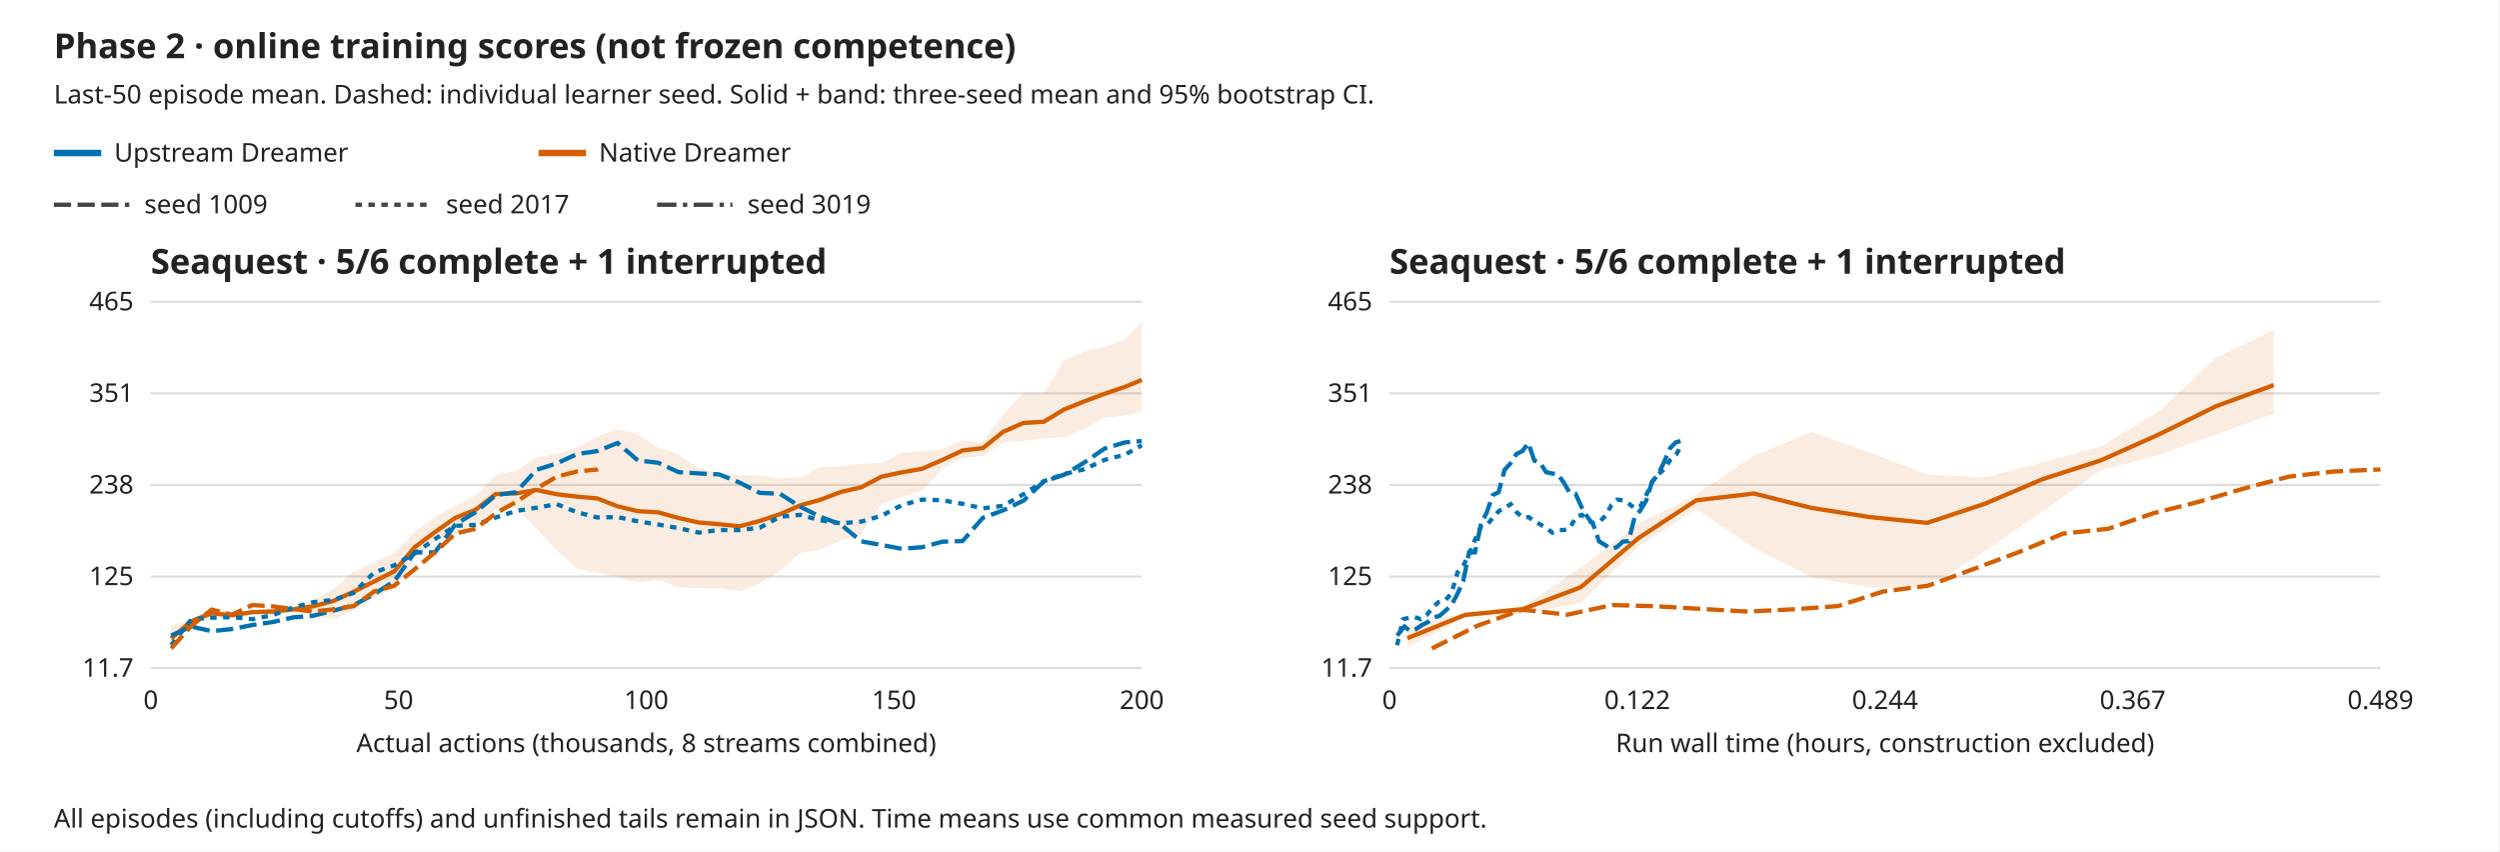
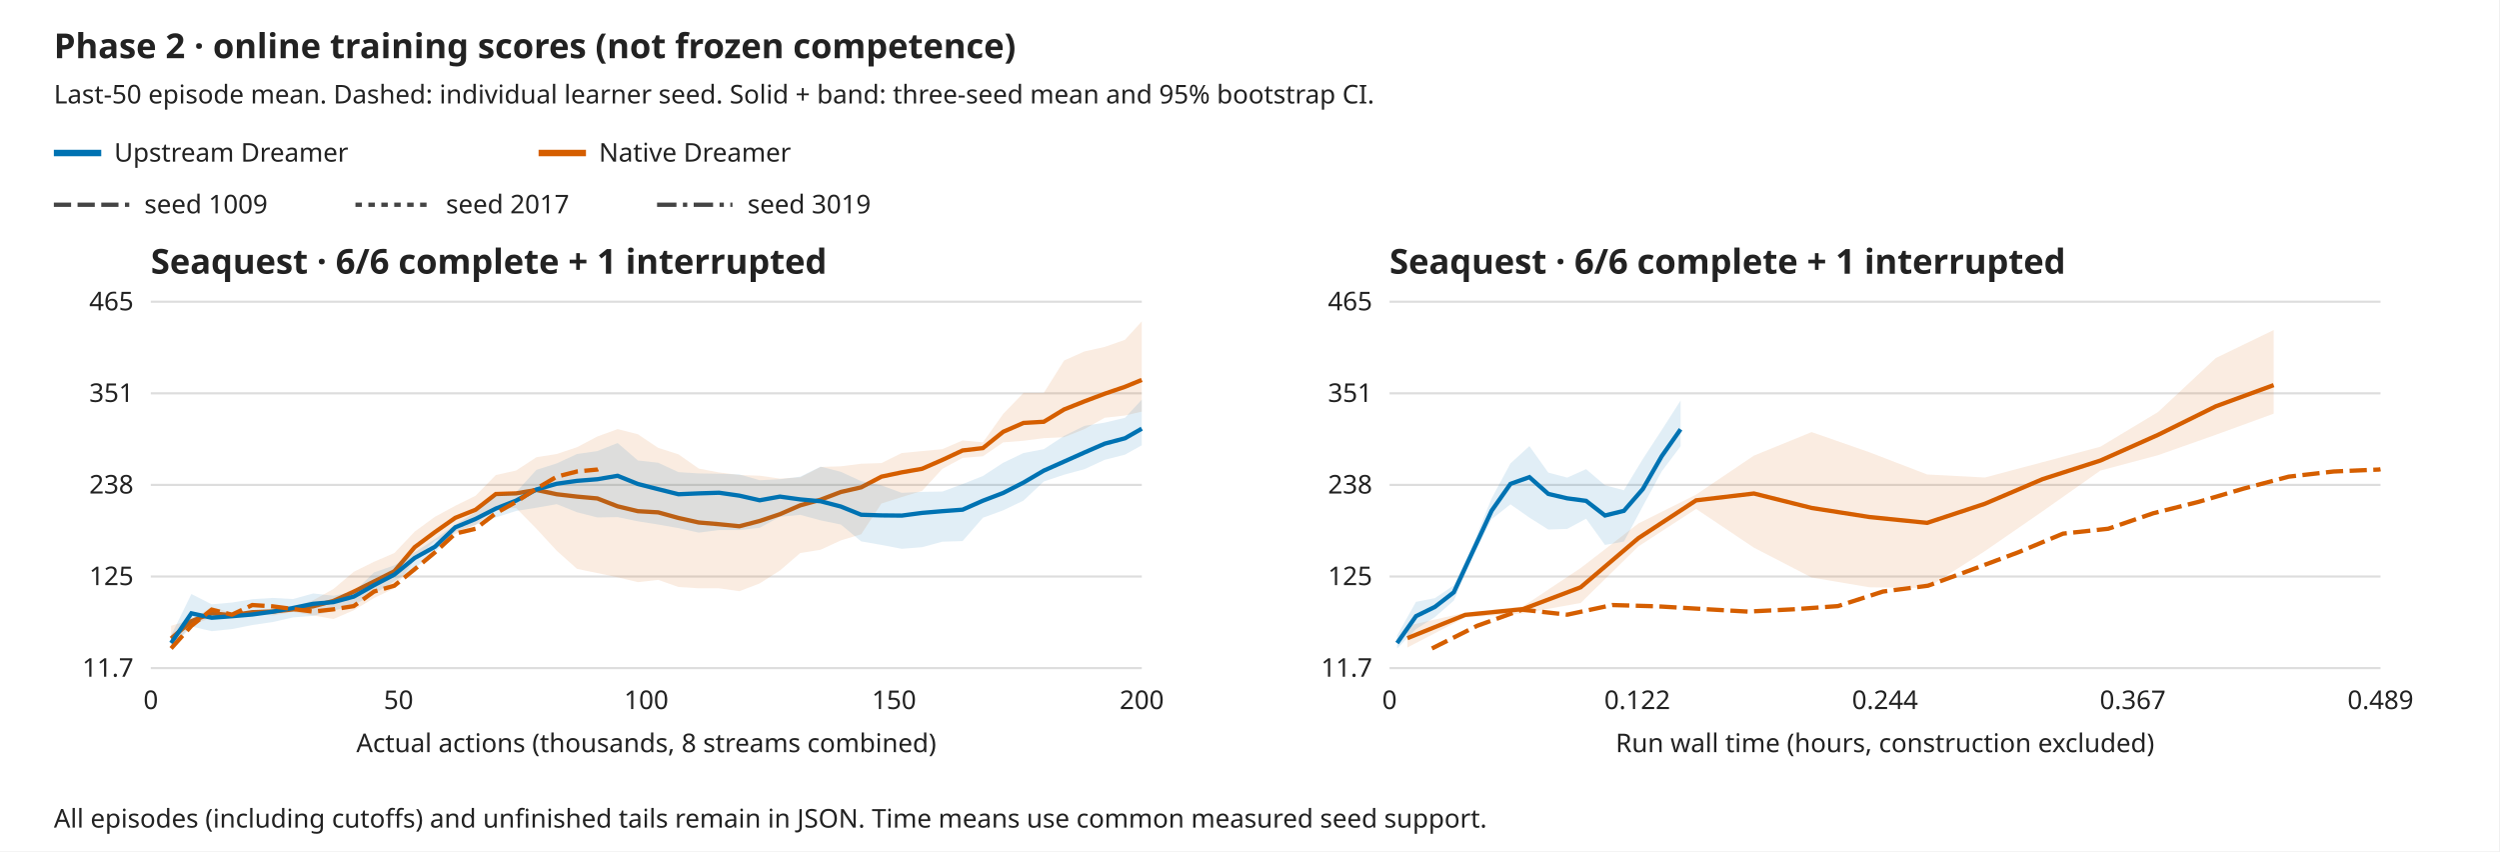
<svg xmlns="http://www.w3.org/2000/svg" aria-labelledby="title description" width="1160" height="395" viewBox="0 0 1160 395" role="img">
  <rect width="1160" height="395" fill="white" />
  <style>text{font-family:sans-serif;font-size:12px;fill:#222} .heading{font-size:16px;font-weight:bold}</style>
  <text x="25" y="27" class="heading">Phase 2 · online training scores (not frozen competence)</text>
  <text x="25" y="48">Last-50 episode mean. Dashed: individual learner seed. Solid + band: three-seed mean and 95% bootstrap CI.</text>
  <line x1="25" x2="47" y1="71" y2="71" stroke="#0072b2" stroke-width="3" />
  <text x="53" y="75">Upstream Dreamer</text>
  <line x1="250" x2="272" y1="71" y2="71" stroke="#d55e00" stroke-width="3" />
  <text x="278" y="75">Native Dreamer</text>
  <line x1="25" x2="60" y1="95" y2="95" stroke="#444" stroke-width="2" stroke-dasharray="8 3" />
  <text x="67" y="99">seed 1009</text>
  <line x1="165" x2="200" y1="95" y2="95" stroke="#444" stroke-width="2" stroke-dasharray="3 3" />
  <text x="207" y="99">seed 2017</text>
  <line x1="305" x2="340" y1="95" y2="95" stroke="#444" stroke-width="2" stroke-dasharray="9 3 2 3" />
  <text x="347" y="99">seed 3019</text>
-   <text x="70" y="127" class="heading">Seaquest · 5/6 complete + 1 interrupted</text>
+   <text x="70" y="127" class="heading">Seaquest · 6/6 complete + 1 interrupted</text>
  <line x1="70" x2="530" y1="310.0" y2="310.0" stroke="#ddd" />
  <text x="62" y="314.0" text-anchor="end">11.7</text>
  <text x="70.0" y="329" text-anchor="middle">0</text>
  <line x1="70" x2="530" y1="267.5" y2="267.5" stroke="#ddd" />
  <text x="62" y="271.5" text-anchor="end">125</text>
  <text x="185.0" y="329" text-anchor="middle">50</text>
  <line x1="70" x2="530" y1="225.0" y2="225.0" stroke="#ddd" />
  <text x="62" y="229.0" text-anchor="end">238</text>
  <text x="300.0" y="329" text-anchor="middle">100</text>
  <line x1="70" x2="530" y1="182.5" y2="182.5" stroke="#ddd" />
  <text x="62" y="186.5" text-anchor="end">351</text>
  <text x="415.0" y="329" text-anchor="middle">150</text>
  <line x1="70" x2="530" y1="140.0" y2="140.0" stroke="#ddd" />
  <text x="62" y="144.0" text-anchor="end">465</text>
  <text x="530.0" y="329" text-anchor="middle">200</text>
  <text x="300.0" y="349" text-anchor="middle">Actual actions (thousands, 8 streams combined)</text>
  <g data-method="learned_cnn" data-seed="aggregate">
    <polygon points="79.42,300.89 88.84,289.63 98.26,286.88 107.68,286.71 117.10,284.58 126.52,285.60 135.95,283.93 145.37,285.58 154.79,287.23 164.21,283.18 173.63,277.47 183.05,272.97 192.47,259.76 201.89,250.75 211.31,247.90 220.73,243.54 230.15,236.03 239.57,235.73 249.00,245.34 258.42,255.55 267.84,263.96 277.26,265.91 286.68,267.86 296.10,270.12 305.52,269.06 314.94,272.37 324.36,272.97 333.78,272.97 343.20,274.32 352.62,270.72 362.04,264.71 371.47,256.60 380.89,255.10 390.31,250.75 399.73,247.90 409.15,233.63 418.57,230.63 427.99,227.78 437.41,217.57 446.83,212.46 456.25,211.71 465.67,205.26 475.09,204.51 484.52,203.31 493.94,202.86 503.36,199.10 512.78,193.85 522.20,192.80 530.00,190.99 530.00,149.11 522.20,157.66 512.78,160.97 503.36,163.07 493.94,167.27 484.52,182.29 475.09,182.29 465.67,192.05 456.25,205.26 446.83,204.36 437.41,208.41 427.99,209.31 418.57,210.21 409.15,214.87 399.73,215.17 390.31,216.37 380.89,216.67 371.47,221.47 362.04,222.07 352.62,220.72 343.20,220.42 333.78,219.22 324.36,217.42 314.94,210.81 305.52,207.81 296.10,201.50 286.68,199.10 277.26,202.55 267.84,207.51 258.42,210.66 249.00,212.16 239.57,218.32 230.15,220.42 220.73,230.03 211.31,234.68 201.89,239.79 192.47,246.69 183.05,256.60 173.63,260.66 164.21,265.31 154.79,273.27 145.37,278.52 135.95,281.77 126.52,282.31 117.10,283.44 107.68,284.38 98.26,281.61 88.84,287.51 79.42,290.38" fill="#d55e00" fill-opacity="0.12" />
    <polyline points="79.42,296.26 88.84,288.21 98.26,284.55 107.68,285.50 117.10,284.06 126.52,283.76 135.95,282.76 145.37,281.33 154.79,278.82 164.21,274.52 173.63,269.82 183.05,265.06 192.47,253.90 201.89,246.89 211.31,240.29 220.73,236.54 230.15,229.23 239.57,228.93 249.00,227.33 258.42,229.33 267.84,230.43 277.26,231.28 286.68,234.93 296.10,237.19 305.52,237.74 314.94,240.34 324.36,242.44 333.78,243.24 343.20,244.19 352.62,241.74 362.04,238.59 371.47,234.48 380.89,231.88 390.31,228.28 399.73,226.13 409.15,221.17 418.57,219.17 427.99,217.52 437.41,213.41 446.83,209.01 456.25,207.91 465.67,200.35 475.09,196.25 484.52,195.70 493.94,189.99 503.36,186.24 512.78,182.69 522.20,179.48 530.00,176.28" fill="none" stroke="#d55e00" stroke-width="2" stroke-dasharray="none" />
  </g>
-   <g data-method="upstream" data-seed="1009">
-     <polyline points="79.42,294.89 88.84,290.73 98.26,292.86 107.68,291.88 117.10,290.01 126.52,288.64 135.95,286.48 145.37,285.73 154.79,283.33 164.21,280.77 173.63,275.67 183.05,269.66 192.47,256.30 201.89,256.30 211.31,243.39 220.73,237.69 230.15,229.73 239.57,228.38 249.00,218.02 258.42,215.02 267.84,210.66 277.26,209.31 286.68,205.56 296.10,213.66 305.52,214.72 314.94,219.07 324.36,219.67 333.78,220.12 343.20,223.87 352.62,228.68 362.04,229.13 371.47,235.13 380.89,239.79 390.31,243.39 399.73,251.20 409.15,252.85 418.57,254.65 427.99,253.90 437.41,251.35 446.83,251.05 456.25,240.24 465.67,236.79 475.09,232.28 484.52,223.42 493.94,220.27 503.36,214.57 512.78,208.11 522.20,205.26 530.00,204.66" fill="none" stroke="#0072b2" stroke-width="2" stroke-dasharray="8 3" />
-   </g>
-   <g data-method="upstream" data-seed="2017">
-     <polyline points="79.42,299.39 88.84,287.38 98.26,286.63 107.68,286.32 117.10,287.30 126.52,285.45 135.95,281.93 145.37,279.42 154.79,278.37 164.21,275.07 173.63,265.61 183.05,262.31 192.47,256.75 201.89,250.15 211.31,243.99 220.73,243.54 230.15,240.09 239.57,237.09 249.00,235.58 258.42,233.93 267.84,237.69 277.26,240.09 286.68,239.94 296.10,241.89 305.52,243.39 314.94,245.04 324.36,247.14 333.78,245.94 343.20,245.94 352.62,244.89 362.04,239.79 371.47,238.89 380.89,241.44 390.31,242.79 399.73,242.04 409.15,239.34 418.57,234.38 427.99,231.83 437.41,232.13 446.83,233.78 456.25,235.88 465.67,234.68 475.09,229.28 484.52,223.27 493.94,219.97 503.36,217.72 512.78,213.36 522.20,210.96 530.00,206.61" fill="none" stroke="#0072b2" stroke-width="2" stroke-dasharray="3 3" />
+   <g data-method="upstream" data-seed="aggregate">
+     <polygon points="79.42,300.89 88.84,290.73 98.26,292.86 107.68,291.88 117.10,290.01 126.52,288.64 135.95,286.48 145.37,285.73 154.79,283.33 164.21,280.77 173.63,275.67 183.05,269.66 192.47,263.66 201.89,256.30 211.31,246.69 220.73,243.54 230.15,240.09 239.57,237.09 249.00,235.58 258.42,233.93 267.84,237.69 277.26,240.09 286.68,239.94 296.10,241.89 305.52,243.39 314.94,245.04 324.36,247.14 333.78,245.94 343.20,245.94 352.62,244.89 362.04,239.79 371.47,238.89 380.89,241.44 390.31,243.39 399.73,251.20 409.15,252.85 418.57,254.65 427.99,253.90 437.41,251.35 446.83,251.05 456.25,240.24 465.67,236.79 475.09,232.28 484.52,223.42 493.94,220.27 503.36,217.72 512.78,213.36 522.20,210.96 530.00,206.61 530.00,185.44 522.20,193.85 512.78,196.10 503.36,197.60 493.94,202.25 484.52,208.41 475.09,210.21 465.67,214.72 456.25,220.87 446.83,224.62 437.41,228.08 427.99,228.23 418.57,228.68 409.15,225.23 399.73,223.27 390.31,218.92 380.89,216.52 371.47,221.17 362.04,222.37 352.62,222.82 343.20,220.12 333.78,219.82 324.36,219.67 314.94,219.07 305.52,214.72 296.10,213.66 286.68,205.56 277.26,209.31 267.84,210.66 258.42,215.02 249.00,218.02 239.57,228.38 230.15,229.73 220.73,237.69 211.31,243.39 201.89,250.15 192.47,256.30 183.05,262.31 173.63,265.61 164.21,274.62 154.79,276.42 145.37,275.37 135.95,277.97 126.52,277.43 117.10,278.04 107.68,279.57 98.26,280.40 88.84,275.62 79.42,294.89" fill="#0072b2" fill-opacity="0.12" />
+     <polyline points="79.42,298.39 88.84,284.58 98.26,286.63 107.68,285.93 117.10,285.12 126.52,283.84 135.95,282.12 145.37,280.17 154.79,279.37 164.21,276.82 173.63,271.52 183.05,266.61 192.47,258.91 201.89,253.70 211.31,244.69 220.73,240.79 230.15,235.98 239.57,232.28 249.00,227.13 258.42,224.47 267.84,223.12 277.26,222.37 286.68,220.77 296.10,224.57 305.52,226.98 314.94,229.33 324.36,228.93 333.78,228.63 343.20,229.98 352.62,232.13 362.04,230.43 371.47,231.73 380.89,232.58 390.31,235.03 399.73,238.84 409.15,239.14 418.57,239.24 427.99,237.99 437.41,237.19 446.83,236.49 456.25,232.33 465.67,228.73 475.09,223.92 484.52,218.37 493.94,214.17 503.36,209.96 512.78,205.86 522.20,203.36 530.00,198.90" fill="none" stroke="#0072b2" stroke-width="2" stroke-dasharray="none" />
  </g>
  <g data-method="learned_cnn" data-seed="1009">
    <polyline points="79.42,300.89 88.84,290.38 98.26,282.88 107.68,285.21 117.10,280.74 126.52,281.34 135.95,282.58 145.37,283.78 154.79,282.73 164.21,281.23 173.63,274.47 183.05,271.77 192.47,264.11 201.89,256.30 211.31,247.60 220.73,245.34 230.15,238.14 239.57,232.88 249.00,226.73 258.42,221.17 267.84,218.77 277.26,217.87 277.61,217.72" fill="none" stroke="#d55e00" stroke-width="2" stroke-dasharray="8 3" />
  </g>
-   <text x="645" y="127" class="heading">Seaquest · 5/6 complete + 1 interrupted</text>
+   <text x="645" y="127" class="heading">Seaquest · 6/6 complete + 1 interrupted</text>
  <line x1="645" x2="1105" y1="310.0" y2="310.0" stroke="#ddd" />
  <text x="637" y="314.0" text-anchor="end">11.7</text>
  <text x="645.0" y="329" text-anchor="middle">0</text>
  <line x1="645" x2="1105" y1="267.5" y2="267.5" stroke="#ddd" />
  <text x="637" y="271.5" text-anchor="end">125</text>
  <text x="760.0" y="329" text-anchor="middle">0.122</text>
  <line x1="645" x2="1105" y1="225.0" y2="225.0" stroke="#ddd" />
  <text x="637" y="229.0" text-anchor="end">238</text>
  <text x="875.0" y="329" text-anchor="middle">0.244</text>
  <line x1="645" x2="1105" y1="182.5" y2="182.5" stroke="#ddd" />
  <text x="637" y="186.5" text-anchor="end">351</text>
  <text x="990.0" y="329" text-anchor="middle">0.367</text>
  <line x1="645" x2="1105" y1="140.0" y2="140.0" stroke="#ddd" />
  <text x="637" y="144.0" text-anchor="end">465</text>
  <text x="1105.0" y="329" text-anchor="middle">0.489</text>
  <text x="875.0" y="349" text-anchor="middle">Run wall time (hours, construction excluded)</text>
  <g data-method="learned_cnn" data-seed="aggregate">
    <polygon points="653.29,300.44 680.10,286.52 706.90,284.61 733.71,279.79 760.52,253.53 787.32,236.14 814.13,254.12 840.94,267.97 867.75,272.50 894.55,272.85 921.36,255.72 948.17,237.22 974.98,218.34 1001.78,211.19 1028.59,201.73 1055.40,191.95 1055.40,153.14 1028.59,166.10 1001.78,191.14 974.98,207.27 948.17,214.44 921.36,221.56 894.55,220.15 867.75,209.85 840.94,200.49 814.13,211.41 787.32,229.48 760.52,242.89 733.71,263.58 706.90,281.40 680.10,284.29 653.29,290.36" fill="#d55e00" fill-opacity="0.12" />
    <polyline points="653.29,296.11 680.10,285.31 706.90,282.64 733.71,272.50 760.52,249.70 787.32,232.16 814.13,228.99 840.94,235.69 867.75,239.90 894.55,242.61 921.36,233.75 948.17,222.31 974.98,213.69 1001.78,201.75 1028.59,188.51 1055.40,178.69" fill="none" stroke="#d55e00" stroke-width="2" stroke-dasharray="none" />
  </g>
-   <g data-method="upstream" data-seed="1009">
-     <polyline points="648.51,294.89 651.92,290.73 654.64,292.86 657.36,291.88 660.07,290.01 662.81,288.64 665.53,286.48 668.26,285.73 671.00,283.33 673.73,280.77 676.46,275.67 679.19,269.66 681.93,256.30 684.66,256.30 687.42,243.39 690.16,237.69 692.92,229.73 695.65,228.38 698.39,218.02 701.15,215.02 703.89,210.66 706.69,209.31 709.44,205.56 712.20,213.66 714.93,214.72 717.66,219.07 720.42,219.67 723.15,220.12 725.87,223.87 728.60,228.68 731.34,229.13 734.07,235.13 736.81,239.79 739.55,243.39 742.28,251.20 745.02,252.85 747.75,254.65 750.50,253.90 753.24,251.35 755.97,251.05 758.71,240.24 761.44,236.79 764.17,232.28 766.90,223.42 769.64,220.27 772.37,214.57 775.11,208.11 777.83,205.26 780.10,204.66" fill="none" stroke="#0072b2" stroke-width="2" stroke-dasharray="8 3" />
-   </g>
-   <g data-method="upstream" data-seed="2017">
-     <polyline points="648.52,299.39 651.23,287.38 653.96,286.63 656.69,286.32 659.44,287.30 662.19,285.45 664.94,281.93 667.67,279.42 671.09,278.37 673.83,275.07 676.57,265.61 679.32,262.31 682.07,256.75 684.80,250.15 687.57,243.99 690.31,243.54 693.05,240.09 695.80,237.09 698.54,235.58 701.28,233.93 704.02,237.69 706.83,240.09 709.58,239.94 712.32,241.89 715.07,243.39 717.82,245.04 720.58,247.14 723.34,245.94 726.08,245.94 728.82,244.89 731.56,239.79 734.31,238.89 737.04,241.44 739.77,242.79 742.51,242.04 745.25,239.34 747.98,234.38 750.72,231.83 753.46,232.13 756.19,233.78 758.91,235.88 761.66,234.68 764.39,229.28 767.13,223.27 769.86,219.97 772.60,217.72 775.33,213.36 778.08,210.96 780.35,206.61" fill="none" stroke="#0072b2" stroke-width="2" stroke-dasharray="3 3" />
+   <g data-method="upstream" data-seed="aggregate">
+     <polygon points="648.52,300.89 657.29,291.91 666.07,286.33 674.84,278.70 683.61,258.41 692.38,240.93 701.15,234.01 709.93,240.18 718.70,245.71 727.47,245.41 736.24,240.69 745.01,252.85 753.79,251.29 762.56,234.94 771.33,218.76 780.10,207.08 780.10,185.86 771.33,199.56 762.56,213.00 753.79,227.48 745.01,225.16 736.24,217.69 727.47,221.61 718.70,219.29 709.93,206.99 701.15,215.00 692.38,231.28 683.61,253.03 674.84,271.60 666.07,277.53 657.29,279.25 648.52,294.87" fill="#0072b2" fill-opacity="0.12" />
+     <polyline points="648.52,298.38 657.29,285.90 666.07,281.59 674.84,274.81 683.61,255.92 692.38,237.00 701.15,224.51 709.93,221.40 718.70,229.17 727.47,231.23 736.24,232.40 745.01,239.19 753.79,237.03 762.56,226.94 771.33,211.69 780.10,199.20" fill="none" stroke="#0072b2" stroke-width="2" stroke-dasharray="none" />
  </g>
  <g data-method="learned_cnn" data-seed="1009">
    <polyline points="664.68,300.89 685.65,290.38 706.56,282.88 727.50,285.21 748.40,280.74 769.39,281.34 790.34,282.58 811.27,283.78 832.25,282.73 853.16,281.23 874.07,274.47 894.96,271.77 915.86,264.11 936.77,256.30 957.66,247.60 978.61,245.34 999.55,238.14 1020.49,232.88 1041.41,226.73 1062.37,221.17 1083.28,218.77 1104.22,217.87 1105.00,217.72" fill="none" stroke="#d55e00" stroke-width="2" stroke-dasharray="8 3" />
  </g>
  <text x="25" y="384">All episodes (including cutoffs) and unfinished tails remain in JSON. Time means use common measured seed support.</text>
</svg>
